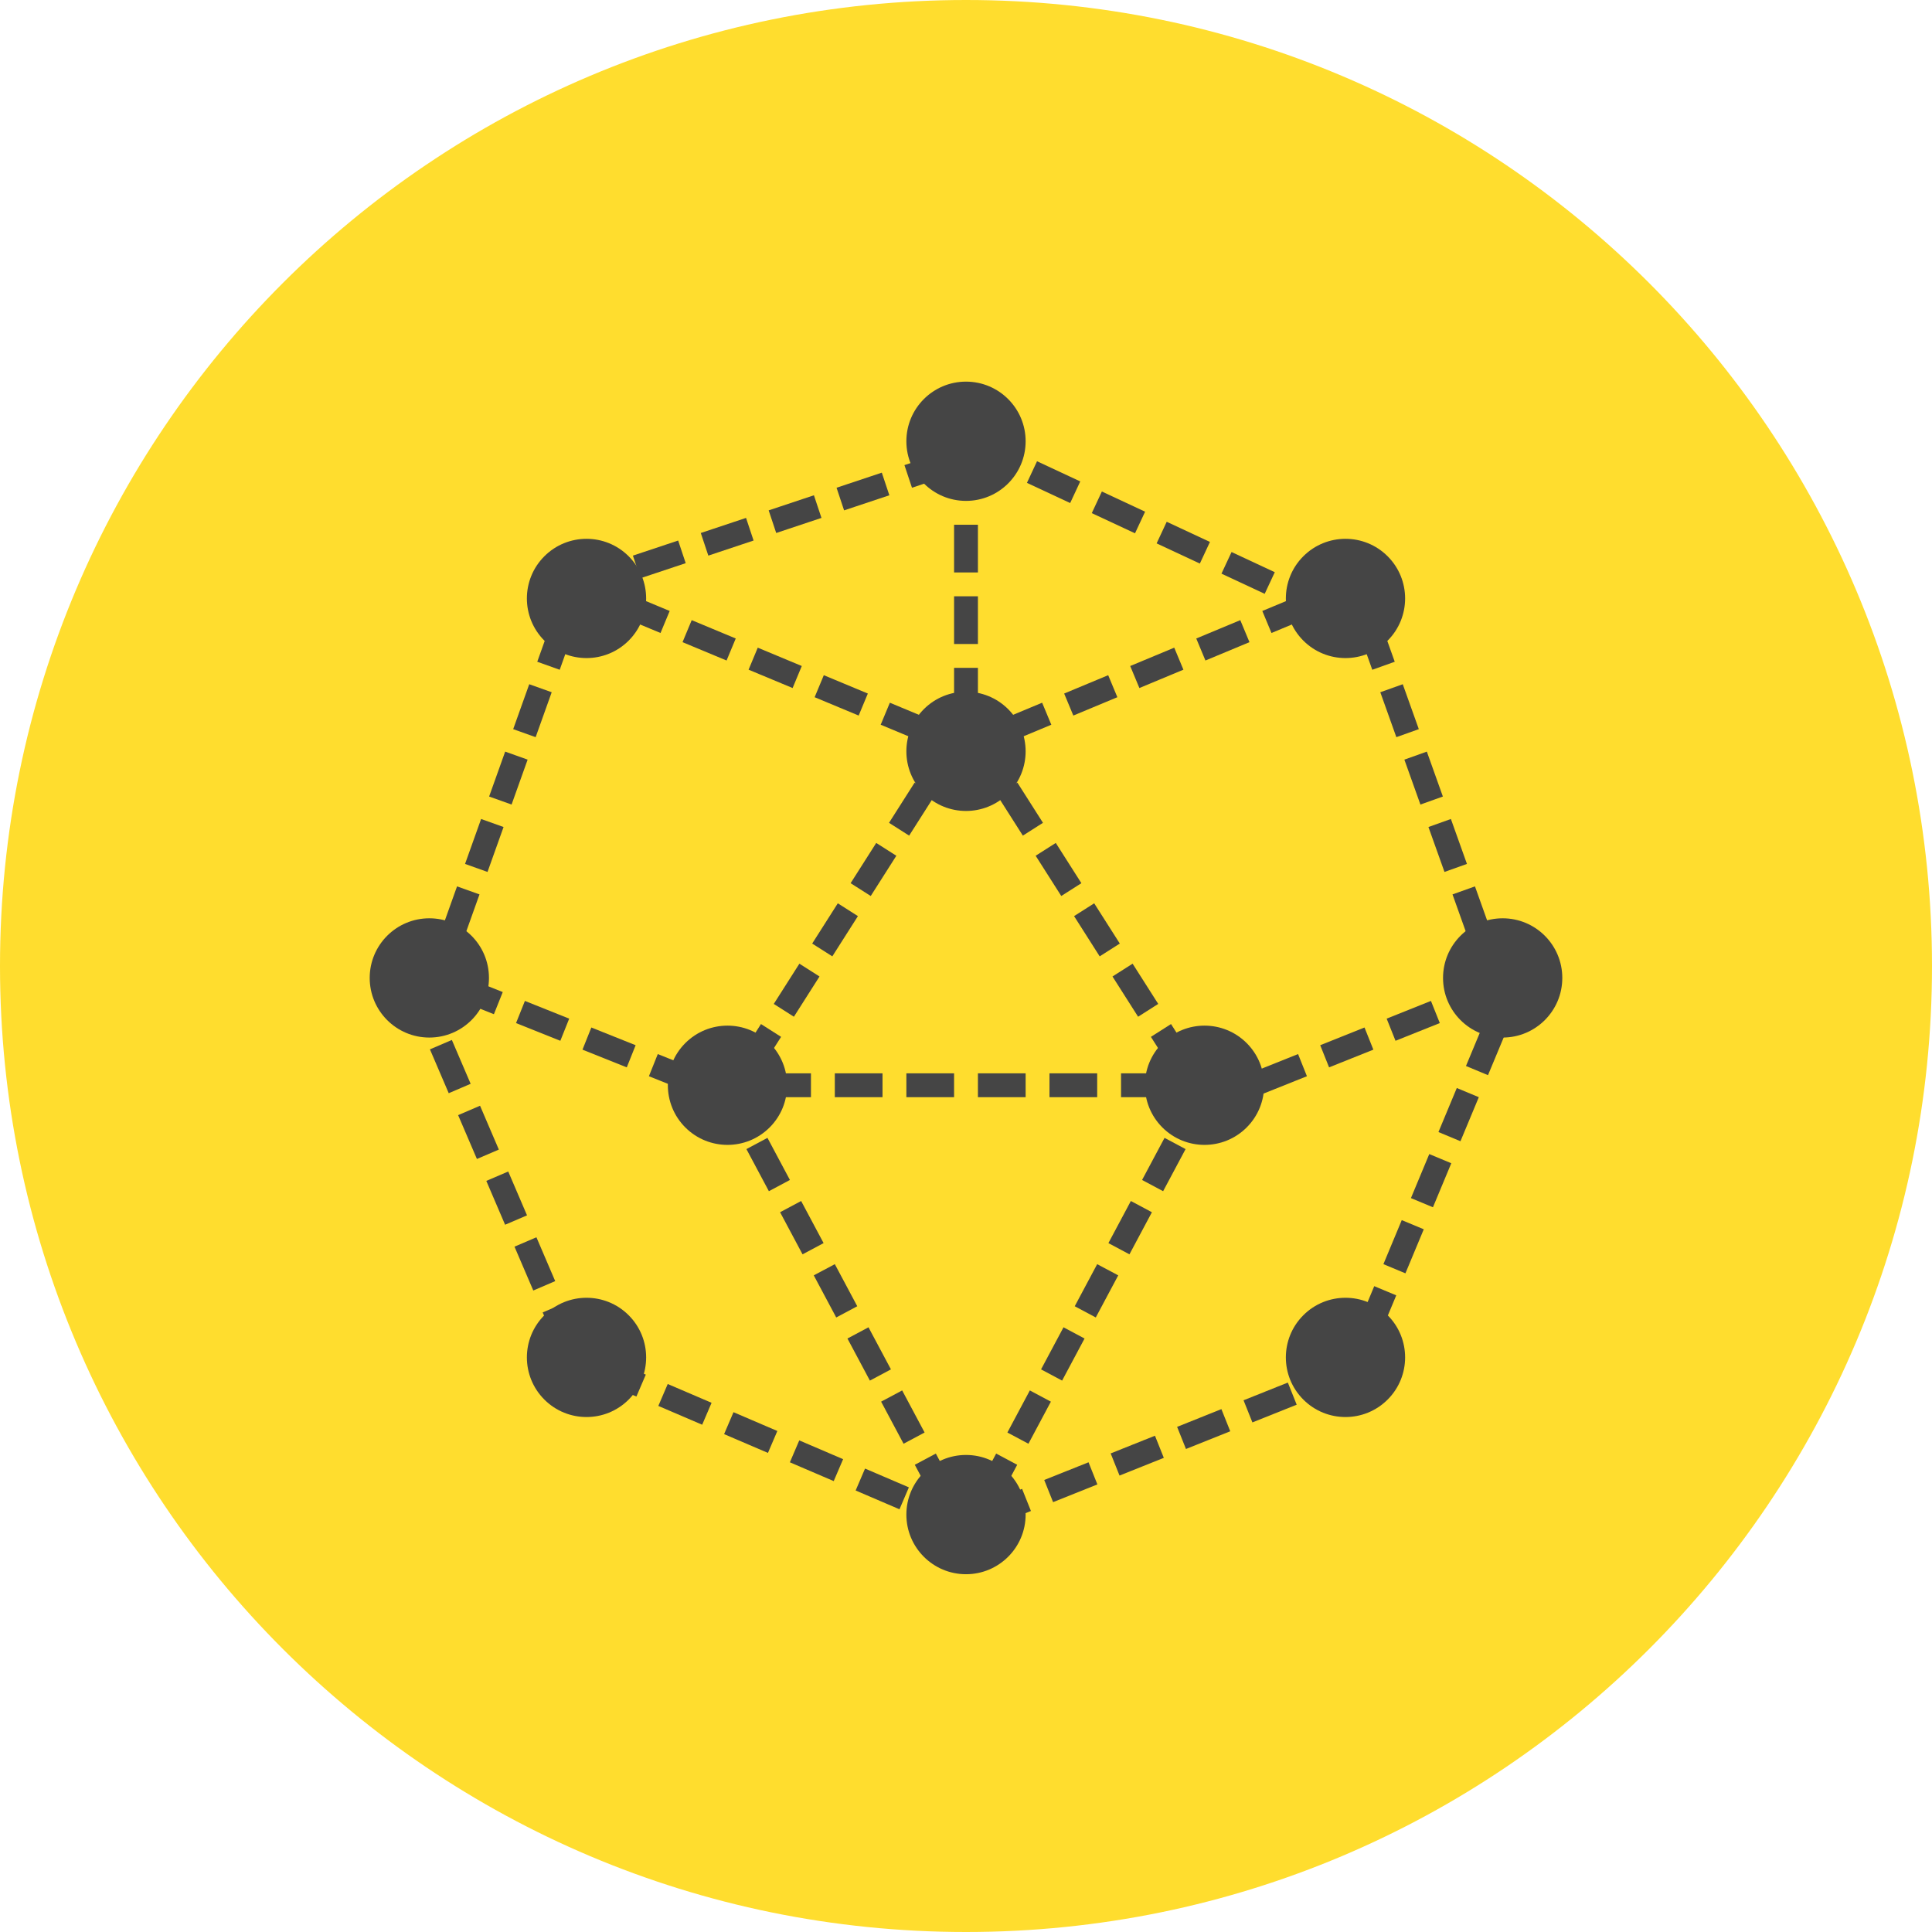
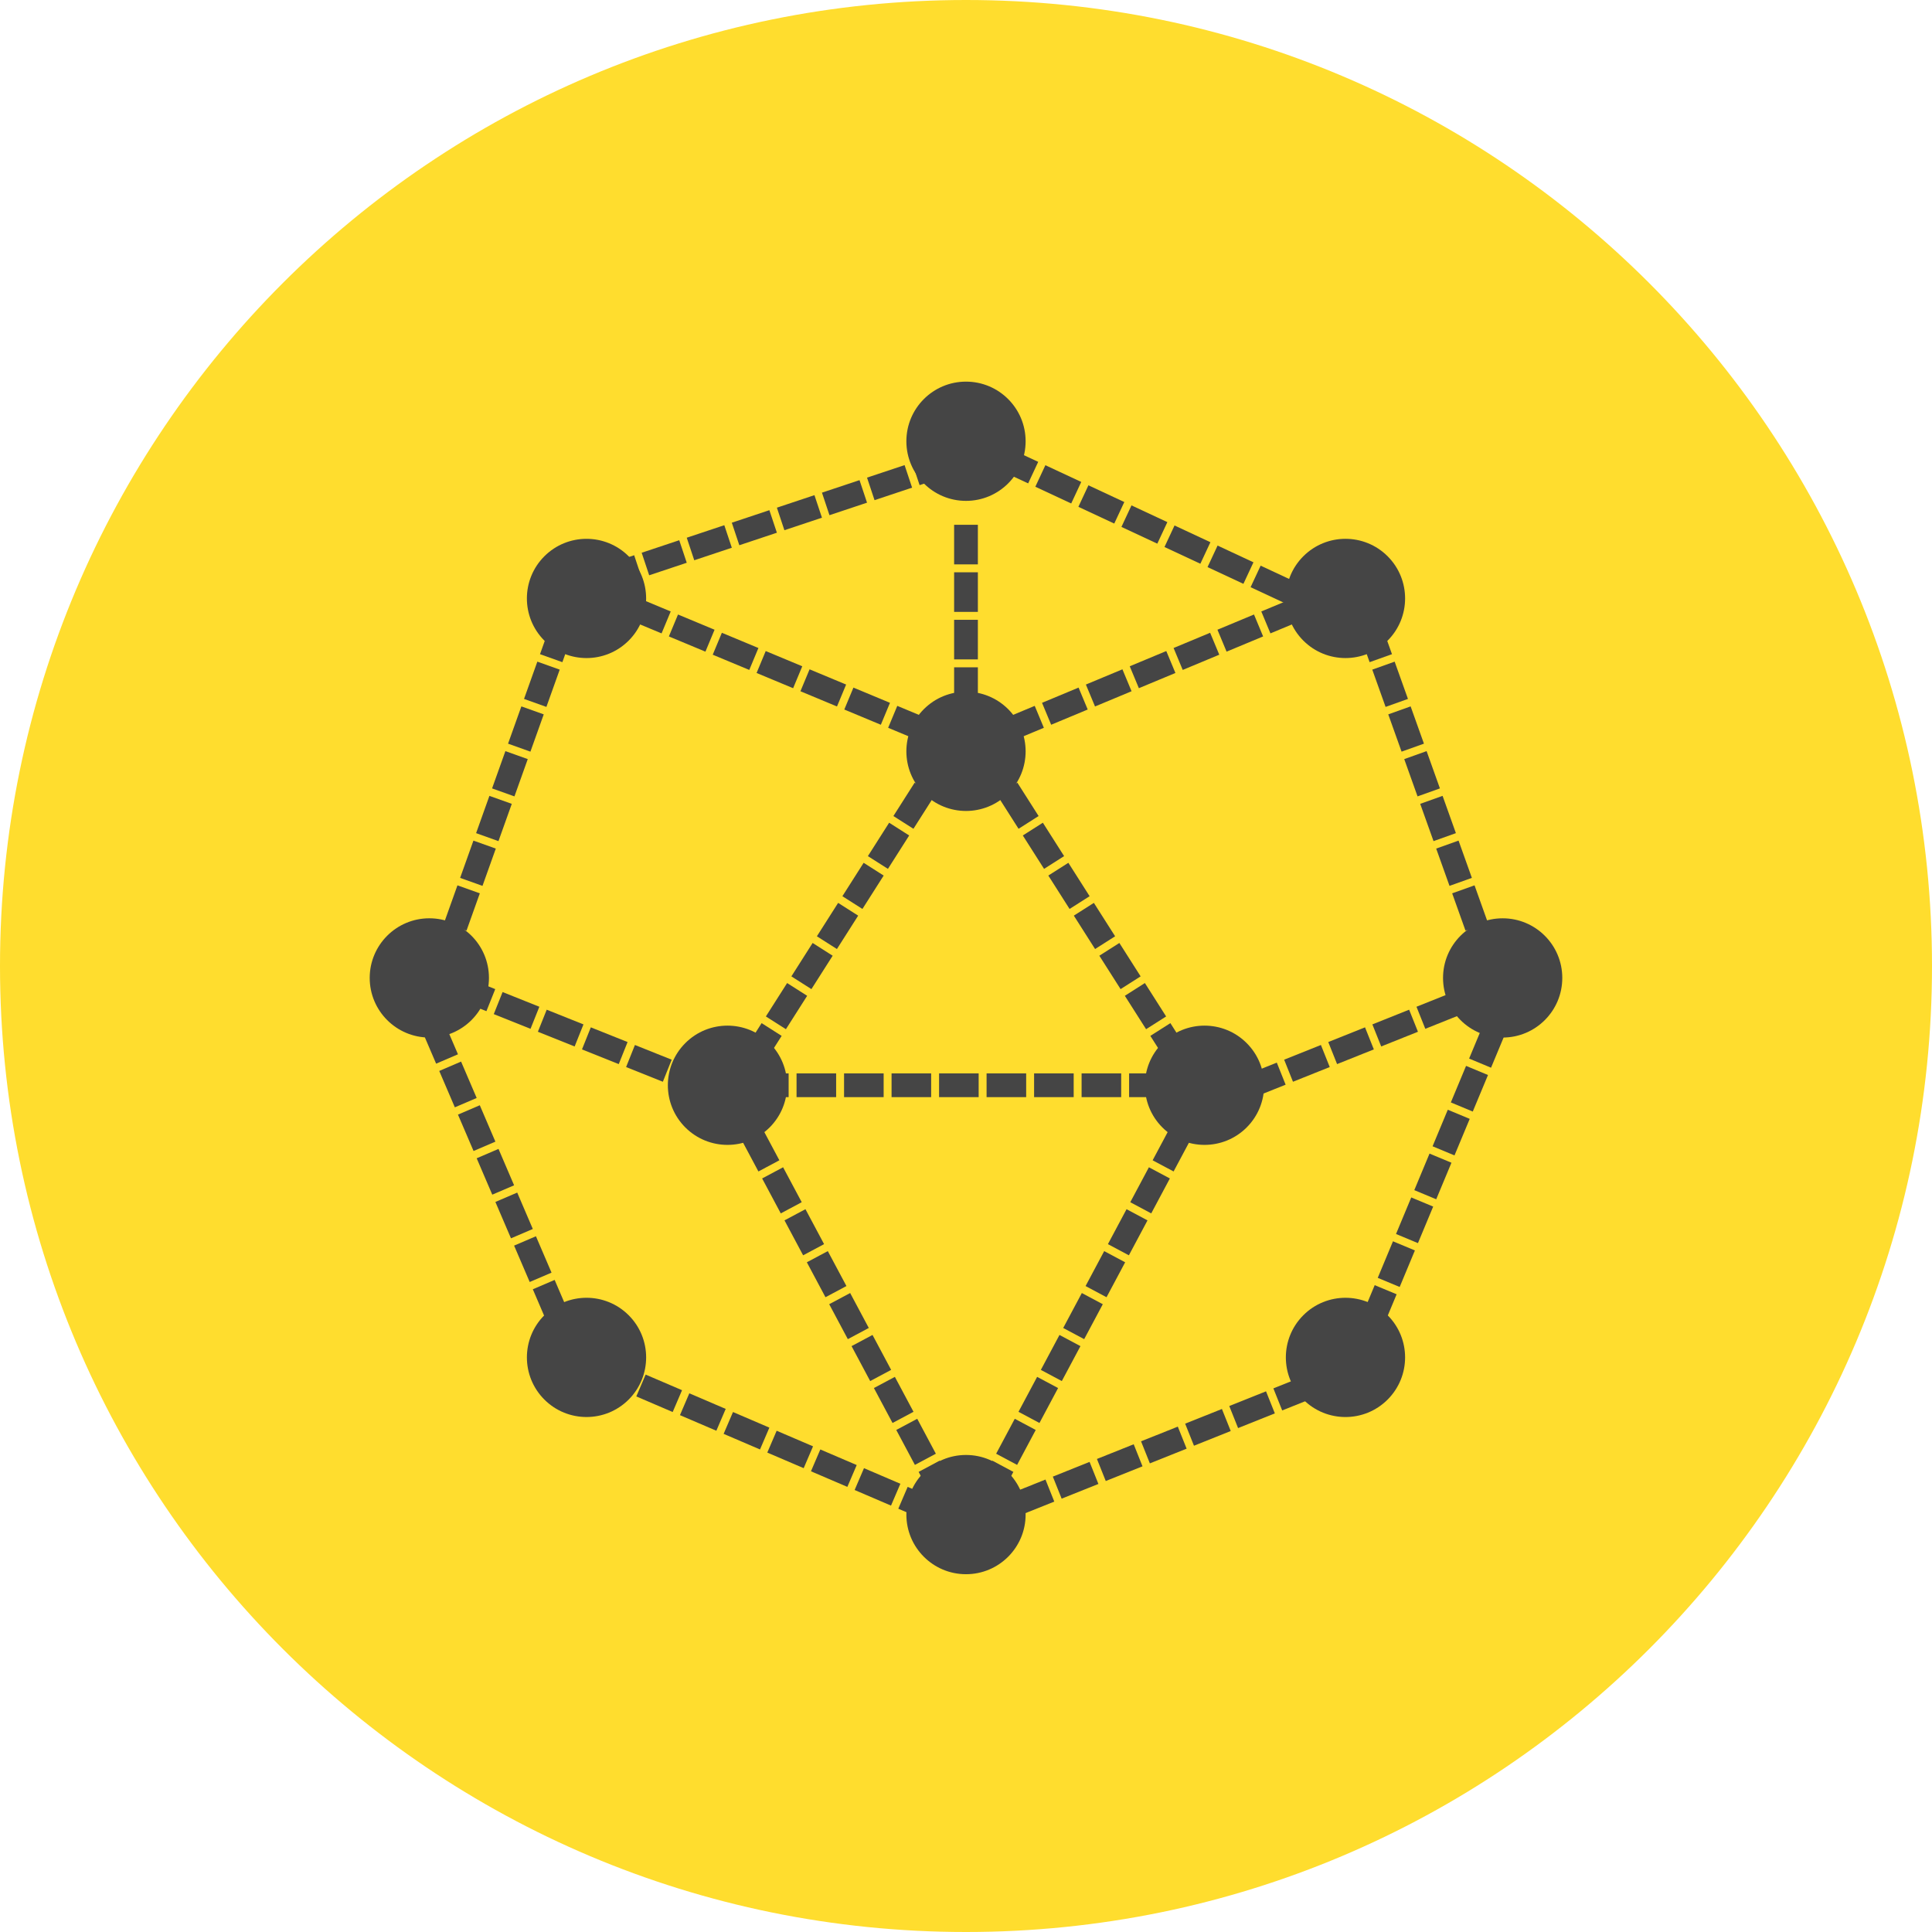
- <svg xmlns="http://www.w3.org/2000/svg" width="81px" height="81px" viewBox="0 0 81 81" version="1.1">
+ <svg xmlns="http://www.w3.org/2000/svg" width="122px" height="122px" viewBox="0 0 122 122" version="1.1">
  <defs />
  <g id="Page-1" stroke="none" stroke-width="1" fill="none" fill-rule="evenodd">
-     <g id="Desktop" transform="translate(-264, -3007)">
-       <g id="Rectangle-1-Copy-+-Group" transform="translate(264, 3007)">
-         <rect id="Rectangle-1-Copy" fill="#FFDD2E" x="0" y="0" width="81" height="81" rx="92.16" />
-         <g id="Group" transform="translate(15, 16)">
+     <g id="Artboard">
+       <g id="Rectangle-1-Copy-+-Group-Copy">
+         <rect id="Rectangle-1-Copy" fill="#FFDD2E" x="0" y="0" width="122" height="122" rx="138.24" />
+         <g id="Group" transform="translate(22.59259, 24.09877)">
          <g fill="#454545">
-             <circle id="Oval-145-Copy-3" cx="25.5" cy="2.5" r="2.5" />
-             <circle id="Oval-145-Copy-4" cx="25.5" cy="47.5" r="2.5" />
-             <circle id="Oval-145-Copy-3" transform="translate(41.4099, 9.090097) rotate(-315) translate(-41.4099, -9.090097) " cx="41.41" cy="9.09" r="2.5" />
-             <circle id="Oval-145-Copy-4" transform="translate(9.590097, 40.9099) rotate(-315) translate(-9.590097, -40.9099) " cx="9.59" cy="40.91" r="2.5" />
-             <circle id="Oval-145-Copy-3" transform="translate(9.590097, 9.090097) rotate(-45) translate(-9.590097, -9.090097) " cx="9.59" cy="9.09" r="2.5" />
-             <circle id="Oval-145-Copy-4" transform="translate(41.4099, 40.9099) rotate(-45) translate(-41.4099, -40.9099) " cx="41.41" cy="40.91" r="2.5" />
-             <path d="M27.268,17.268 C28.244,16.291 28.244,14.709 27.268,13.732 C26.291,12.756 24.709,12.756 23.732,13.732 C22.756,14.709 22.756,16.291 23.732,17.268 C24.709,18.244 26.291,18.244 27.268,17.268 L27.268,17.268 Z" id="Oval-145-Copy-5" />
-             <path d="M17.268,31.268 C18.244,30.291 18.244,28.709 17.268,27.732 C16.291,26.756 14.709,26.756 13.732,27.732 C12.756,28.709 12.756,30.291 13.732,31.268 C14.709,32.244 16.291,32.244 17.268,31.268 L17.268,31.268 Z" id="Oval-145-Copy-6" />
-             <path d="M37.268,31.268 C38.244,30.291 38.244,28.709 37.268,27.732 C36.291,26.756 34.709,26.756 33.732,27.732 C32.756,28.709 32.756,30.291 33.732,31.268 C34.709,32.244 36.291,32.244 37.268,31.268 L37.268,31.268 Z" id="Oval-145-Copy-7" />
-             <circle id="Oval-145-Copy-3" transform="translate(3, 25) rotate(-90) translate(-3, -25) " cx="3" cy="25" r="2.5" />
-             <circle id="Oval-145-Copy-4" transform="translate(48, 25) rotate(-90) translate(-48, -25) " cx="48" cy="25" r="2.5" />
+             <ellipse id="Oval-145-Copy-3" cx="38.407" cy="3.765" rx="3.765" ry="3.765" />
+             <ellipse id="Oval-145-Copy-4" cx="38.407" cy="71.543" rx="3.765" ry="3.765" />
+             <ellipse id="Oval-145-Copy-3" transform="translate(62.37047, 13.69126) rotate(-315) translate(-62.37047, -13.69126) " cx="62.37" cy="13.691" rx="3.765" ry="3.765" />
+             <ellipse id="Oval-145-Copy-4" transform="translate(14.44434, 61.61738) rotate(-315) translate(-14.44434, -61.61738) " cx="14.444" cy="61.617" rx="3.765" ry="3.765" />
+             <ellipse id="Oval-145-Copy-3" transform="translate(14.44434, 13.69126) rotate(-45) translate(-14.44434, -13.69126) " cx="14.444" cy="13.691" rx="3.765" ry="3.765" />
+             <ellipse id="Oval-145-Copy-4" transform="translate(62.37047, 61.61738) rotate(-45) translate(-62.37047, -61.61738) " cx="62.37" cy="61.617" rx="3.765" ry="3.765" />
+             <path d="M41.07,26.008 C42.54,24.538 42.54,22.154 41.07,20.683 C39.599,19.213 37.215,19.213 35.745,20.683 C34.274,22.154 34.274,24.538 35.745,26.008 C37.215,27.479 39.599,27.479 41.07,26.008 L41.07,26.008 Z" id="Oval-145-Copy-5" />
+             <path d="M26.008,47.095 C27.479,45.624 27.479,43.24 26.008,41.77 C24.538,40.299 22.154,40.299 20.683,41.77 C19.213,43.24 19.213,45.624 20.683,47.095 C22.154,48.565 24.538,48.565 26.008,47.095 L26.008,47.095 Z" id="Oval-145-Copy-6" />
+             <path d="M56.132,47.095 C57.602,45.624 57.602,43.24 56.132,41.77 C54.661,40.299 52.277,40.299 50.807,41.77 C49.336,43.24 49.336,45.624 50.807,47.095 C52.277,48.565 54.661,48.565 56.132,47.095 L56.132,47.095 Z" id="Oval-145-Copy-7" />
+             <ellipse id="Oval-145-Copy-3" transform="translate(4.518519, 37.65432) rotate(-90) translate(-4.518519, -37.65432) " cx="4.519" cy="37.654" rx="3.765" ry="3.765" />
+             <ellipse id="Oval-145-Copy-4" transform="translate(72.2963, 37.65432) rotate(-90) translate(-72.2963, -37.65432) " cx="72.296" cy="37.654" rx="3.765" ry="3.765" />
          </g>
-           <path d="M25.5,6.5 L25.5,14.562" id="Line" stroke="#454545" stroke-linecap="square" stroke-dasharray="1,2" />
-           <path d="M23.5,17.5 L16.5,28.5" id="Line-Copy-2" stroke="#454545" stroke-linecap="square" stroke-dasharray="1,2" />
-           <path d="M33.5,29.5 L17.5,29.5" id="Line-Copy-4" stroke="#454545" stroke-linecap="square" stroke-dasharray="1,2" />
-           <path d="M41.5,41.5 L26.5,47.5" id="Line-Copy-18" stroke="#454545" stroke-linecap="square" stroke-dasharray="1,2" />
-           <path d="M10.5,41.5 L24.5,47.5" id="Line-Copy-19" stroke="#454545" stroke-linecap="square" stroke-dasharray="1,2" />
-           <path d="M47.5,25.5 L37.5,29.5" id="Line-Copy-10" stroke="#454545" stroke-linecap="square" stroke-dasharray="1,2" />
-           <path d="M14.5,25.5 L4.5,29.5" id="Line-Copy-11" stroke="#454545" stroke-linecap="square" stroke-dasharray="1,2" transform="translate(9.5, 27.5) scale(-1, 1) translate(-9.5, -27.5) " />
-           <path d="M24.5,3.5 L9.5,8.5" id="Line-Copy-9" stroke="#454545" stroke-linecap="square" stroke-dasharray="1,2" />
-           <path d="M40.5,9.5 L25.5,2.5" id="Line-Copy-8" stroke="#454545" stroke-linecap="square" stroke-dasharray="1,2" />
-           <path d="M27.5,17.5 L34.5,28.5" id="Line-Copy-3" stroke="#454545" stroke-linecap="square" stroke-dasharray="1,2" />
-           <path d="M26.5,31.5 L34.5,46.5" id="Line-Copy-14" stroke="#454545" stroke-linecap="square" stroke-dasharray="1,2" transform="translate(30.5, 39) scale(1, -1) translate(-30.5, -39) " />
-           <path d="M16.5,31.5 L24.5,46.5" id="Line-Copy-15" stroke="#454545" stroke-linecap="square" stroke-dasharray="1,2" transform="translate(20.5, 39) scale(-1, -1) translate(-20.5, -39) " />
-           <path d="M42.5,10.5 L47.5,24.5" id="Line-Copy-12" stroke="#454545" stroke-linecap="square" stroke-dasharray="1,2" />
-           <path d="M47.5,27.5 L42.5,39.5" id="Line-Copy-17" stroke="#454545" stroke-linecap="square" stroke-dasharray="1,2" />
-           <path d="M3.5,10.5 L8.5,24.5" id="Line-Copy-13" stroke="#454545" stroke-linecap="square" stroke-dasharray="1,2" transform="translate(6, 17.5) scale(-1, 1) translate(-6, -17.5) " />
-           <path d="M8.5,25.5 L2.5,39.5" id="Line-Copy-16" stroke="#454545" stroke-linecap="square" stroke-dasharray="1,2" transform="translate(5.5, 32.5) scale(-1, 1) translate(-5.5, -32.5) " />
-           <path d="M27.5,14.5 L39.5,9.5" id="Line-Copy-6" stroke="#454545" stroke-linecap="square" stroke-dasharray="1,2" />
-           <path d="M11.5,14.5 L23.5,9.5" id="Line-Copy-7" stroke="#454545" stroke-linecap="square" stroke-dasharray="1,2" transform="translate(17.5, 12) scale(-1, 1) translate(-17.5, -12) " />
+           <path d="M38.407,9.79 L38.407,21.933" id="Line" stroke="#454545" stroke-width="1.5" stroke-linecap="square" stroke-dasharray="1,2" />
+           <path d="M35.395,26.358 L24.852,42.926" id="Line-Copy-2" stroke="#454545" stroke-width="1.5" stroke-linecap="square" stroke-dasharray="1,2" />
+           <path d="M50.457,44.432 L26.358,44.432" id="Line-Copy-4" stroke="#454545" stroke-width="1.5" stroke-linecap="square" stroke-dasharray="1,2" />
+           <path d="M62.506,62.506 L39.914,71.543" id="Line-Copy-18" stroke="#454545" stroke-width="1.5" stroke-linecap="square" stroke-dasharray="1,2" />
+           <path d="M15.815,62.506 L36.901,71.543" id="Line-Copy-19" stroke="#454545" stroke-width="1.5" stroke-linecap="square" stroke-dasharray="1,2" />
+           <path d="M71.543,38.407 L56.481,44.432" id="Line-Copy-10" stroke="#454545" stroke-width="1.5" stroke-linecap="square" stroke-dasharray="1,2" />
+           <path d="M21.84,38.407 L6.778,44.432" id="Line-Copy-11" stroke="#454545" stroke-width="1.5" stroke-linecap="square" stroke-dasharray="1,2" transform="translate(14.30864, 41.41975) scale(-1, 1) translate(-14.30864, -41.41975) " />
+           <path d="M36.901,5.272 L14.309,12.802" id="Line-Copy-9" stroke="#454545" stroke-width="1.5" stroke-linecap="square" stroke-dasharray="1,2" />
+           <path d="M61,14.309 L38.407,3.765" id="Line-Copy-8" stroke="#454545" stroke-width="1.5" stroke-linecap="square" stroke-dasharray="1,2" />
+           <path d="M41.42,26.358 L51.963,42.926" id="Line-Copy-3" stroke="#454545" stroke-width="1.5" stroke-linecap="square" stroke-dasharray="1,2" />
+           <path d="M39.914,47.444 L51.963,70.037" id="Line-Copy-14" stroke="#454545" stroke-width="1.5" stroke-linecap="square" stroke-dasharray="1,2" transform="translate(45.93827, 58.74074) scale(1, -1) translate(-45.93827, -58.74074) " />
+           <path d="M24.852,47.444 L36.901,70.037" id="Line-Copy-15" stroke="#454545" stroke-width="1.5" stroke-linecap="square" stroke-dasharray="1,2" transform="translate(30.87654, 58.74074) scale(-1, -1) translate(-30.87654, -58.74074) " />
+           <path d="M64.012,15.815 L71.543,36.901" id="Line-Copy-12" stroke="#454545" stroke-width="1.5" stroke-linecap="square" stroke-dasharray="1,2" />
+           <path d="M71.543,41.42 L64.012,59.494" id="Line-Copy-17" stroke="#454545" stroke-width="1.5" stroke-linecap="square" stroke-dasharray="1,2" />
+           <path d="M5.272,15.815 L12.802,36.901" id="Line-Copy-13" stroke="#454545" stroke-width="1.5" stroke-linecap="square" stroke-dasharray="1,2" transform="translate(9.037037, 26.35803) scale(-1, 1) translate(-9.037037, -26.35803) " />
+           <path d="M12.802,38.407 L3.765,59.494" id="Line-Copy-16" stroke="#454545" stroke-width="1.5" stroke-linecap="square" stroke-dasharray="1,2" transform="translate(8.283951, 48.95062) scale(-1, 1) translate(-8.283951, -48.95062) " />
+           <path d="M41.42,21.84 L59.494,14.309" id="Line-Copy-6" stroke="#454545" stroke-width="1.5" stroke-linecap="square" stroke-dasharray="1,2" />
+           <path d="M17.321,21.84 L35.395,14.309" id="Line-Copy-7" stroke="#454545" stroke-width="1.5" stroke-linecap="square" stroke-dasharray="1,2" transform="translate(26.35803, 18.07407) scale(-1, 1) translate(-26.35803, -18.07407) " />
        </g>
      </g>
    </g>
  </g>
</svg>
